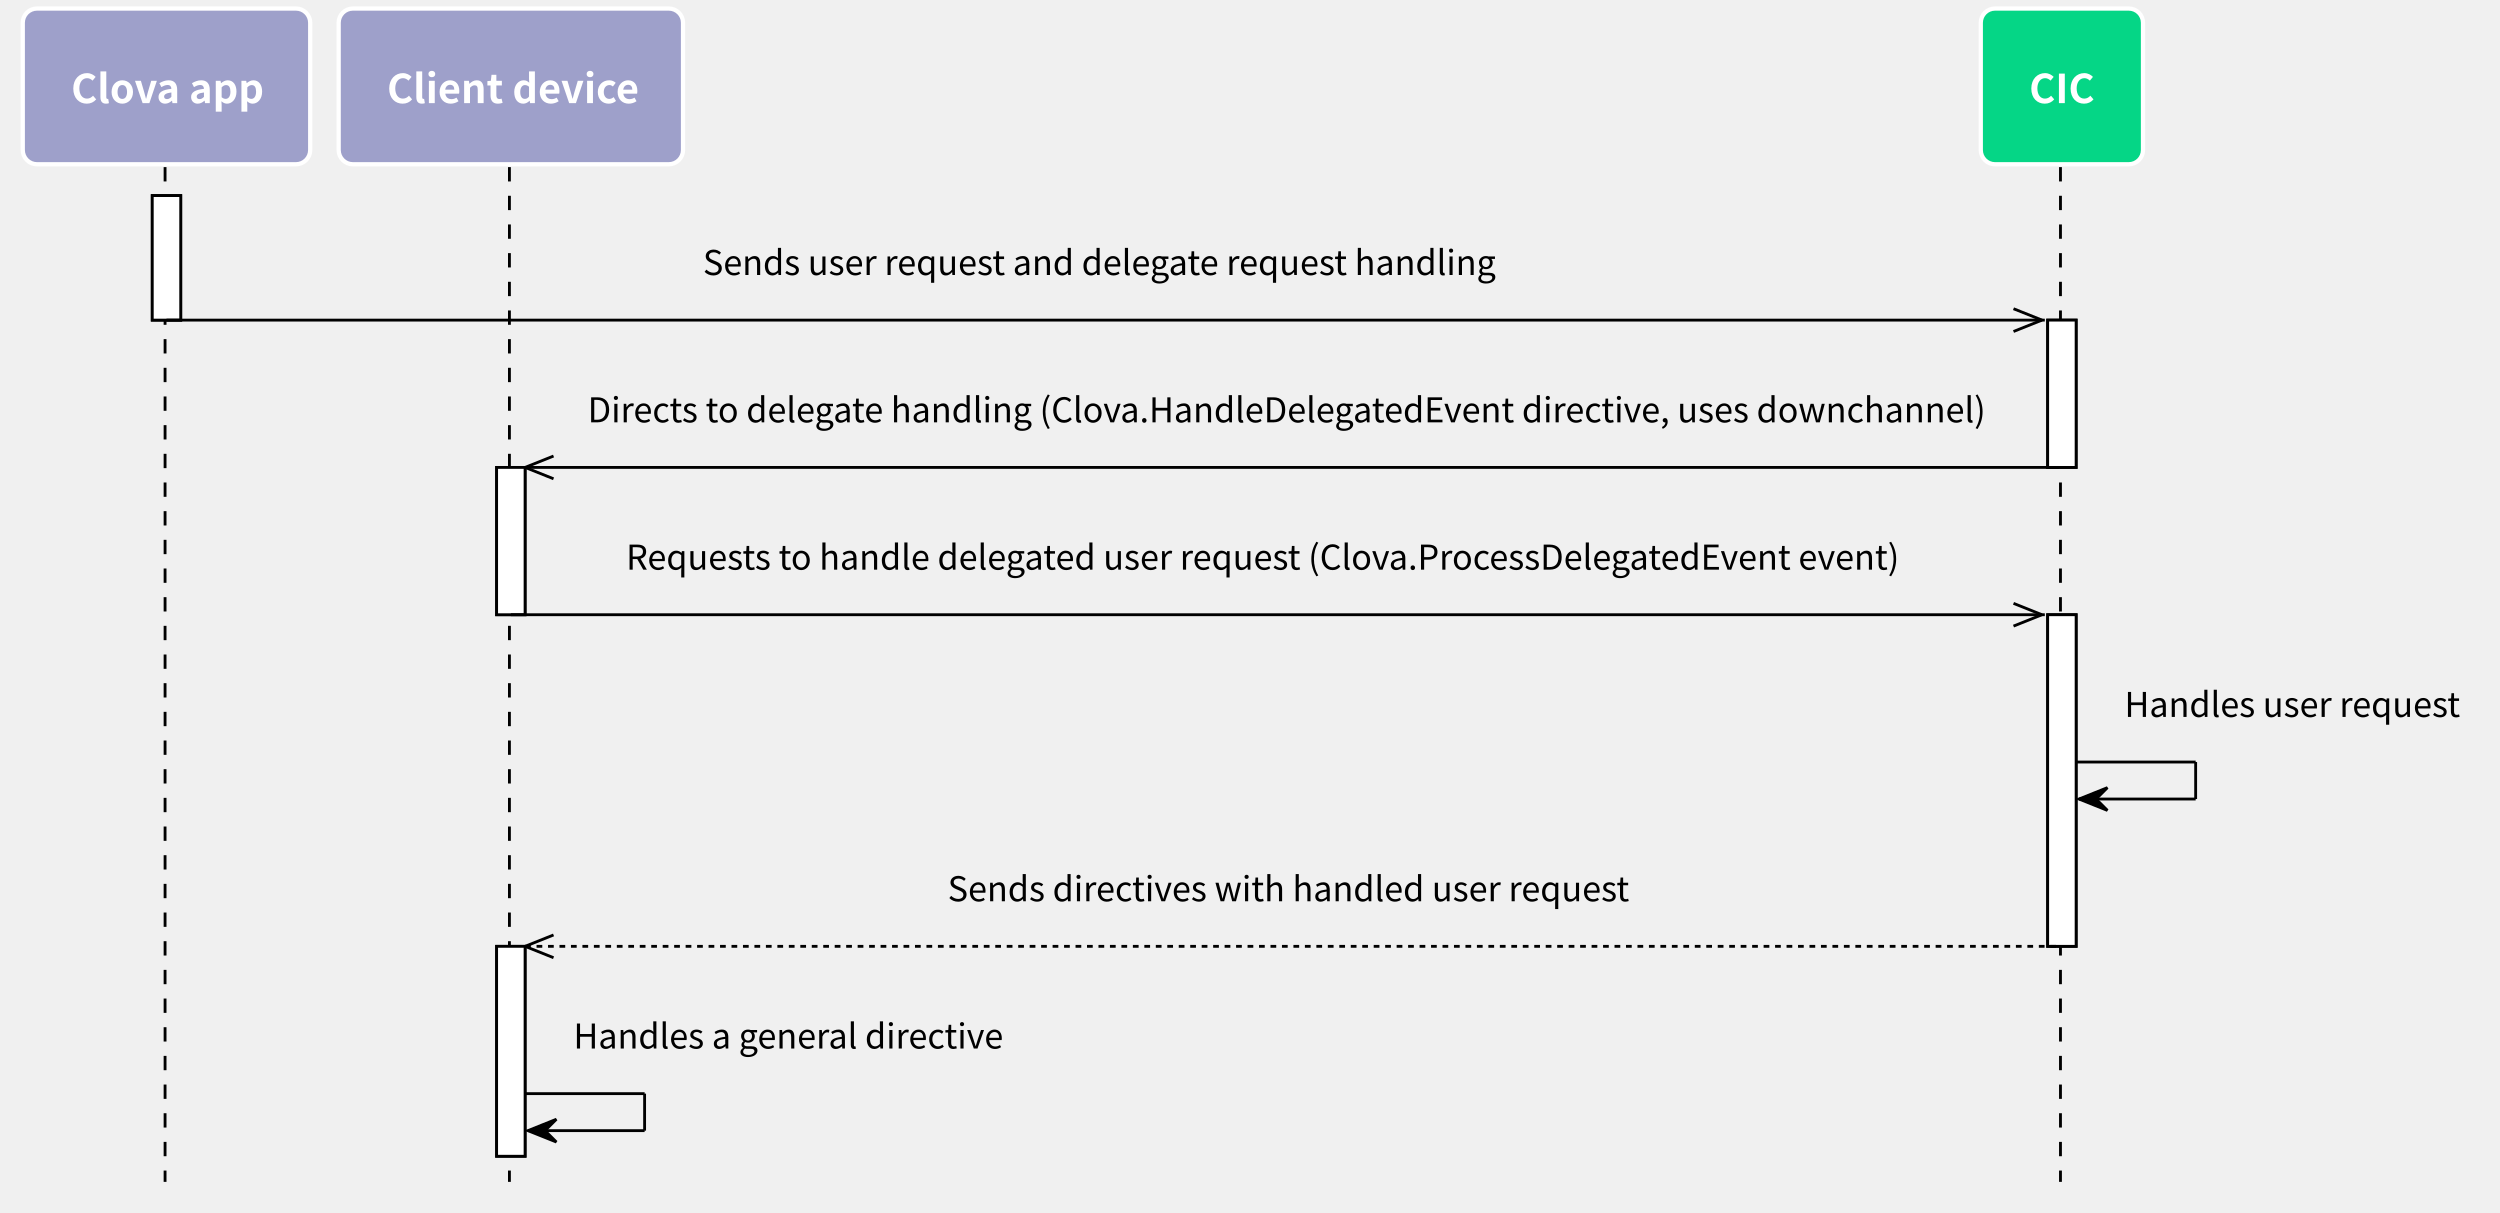
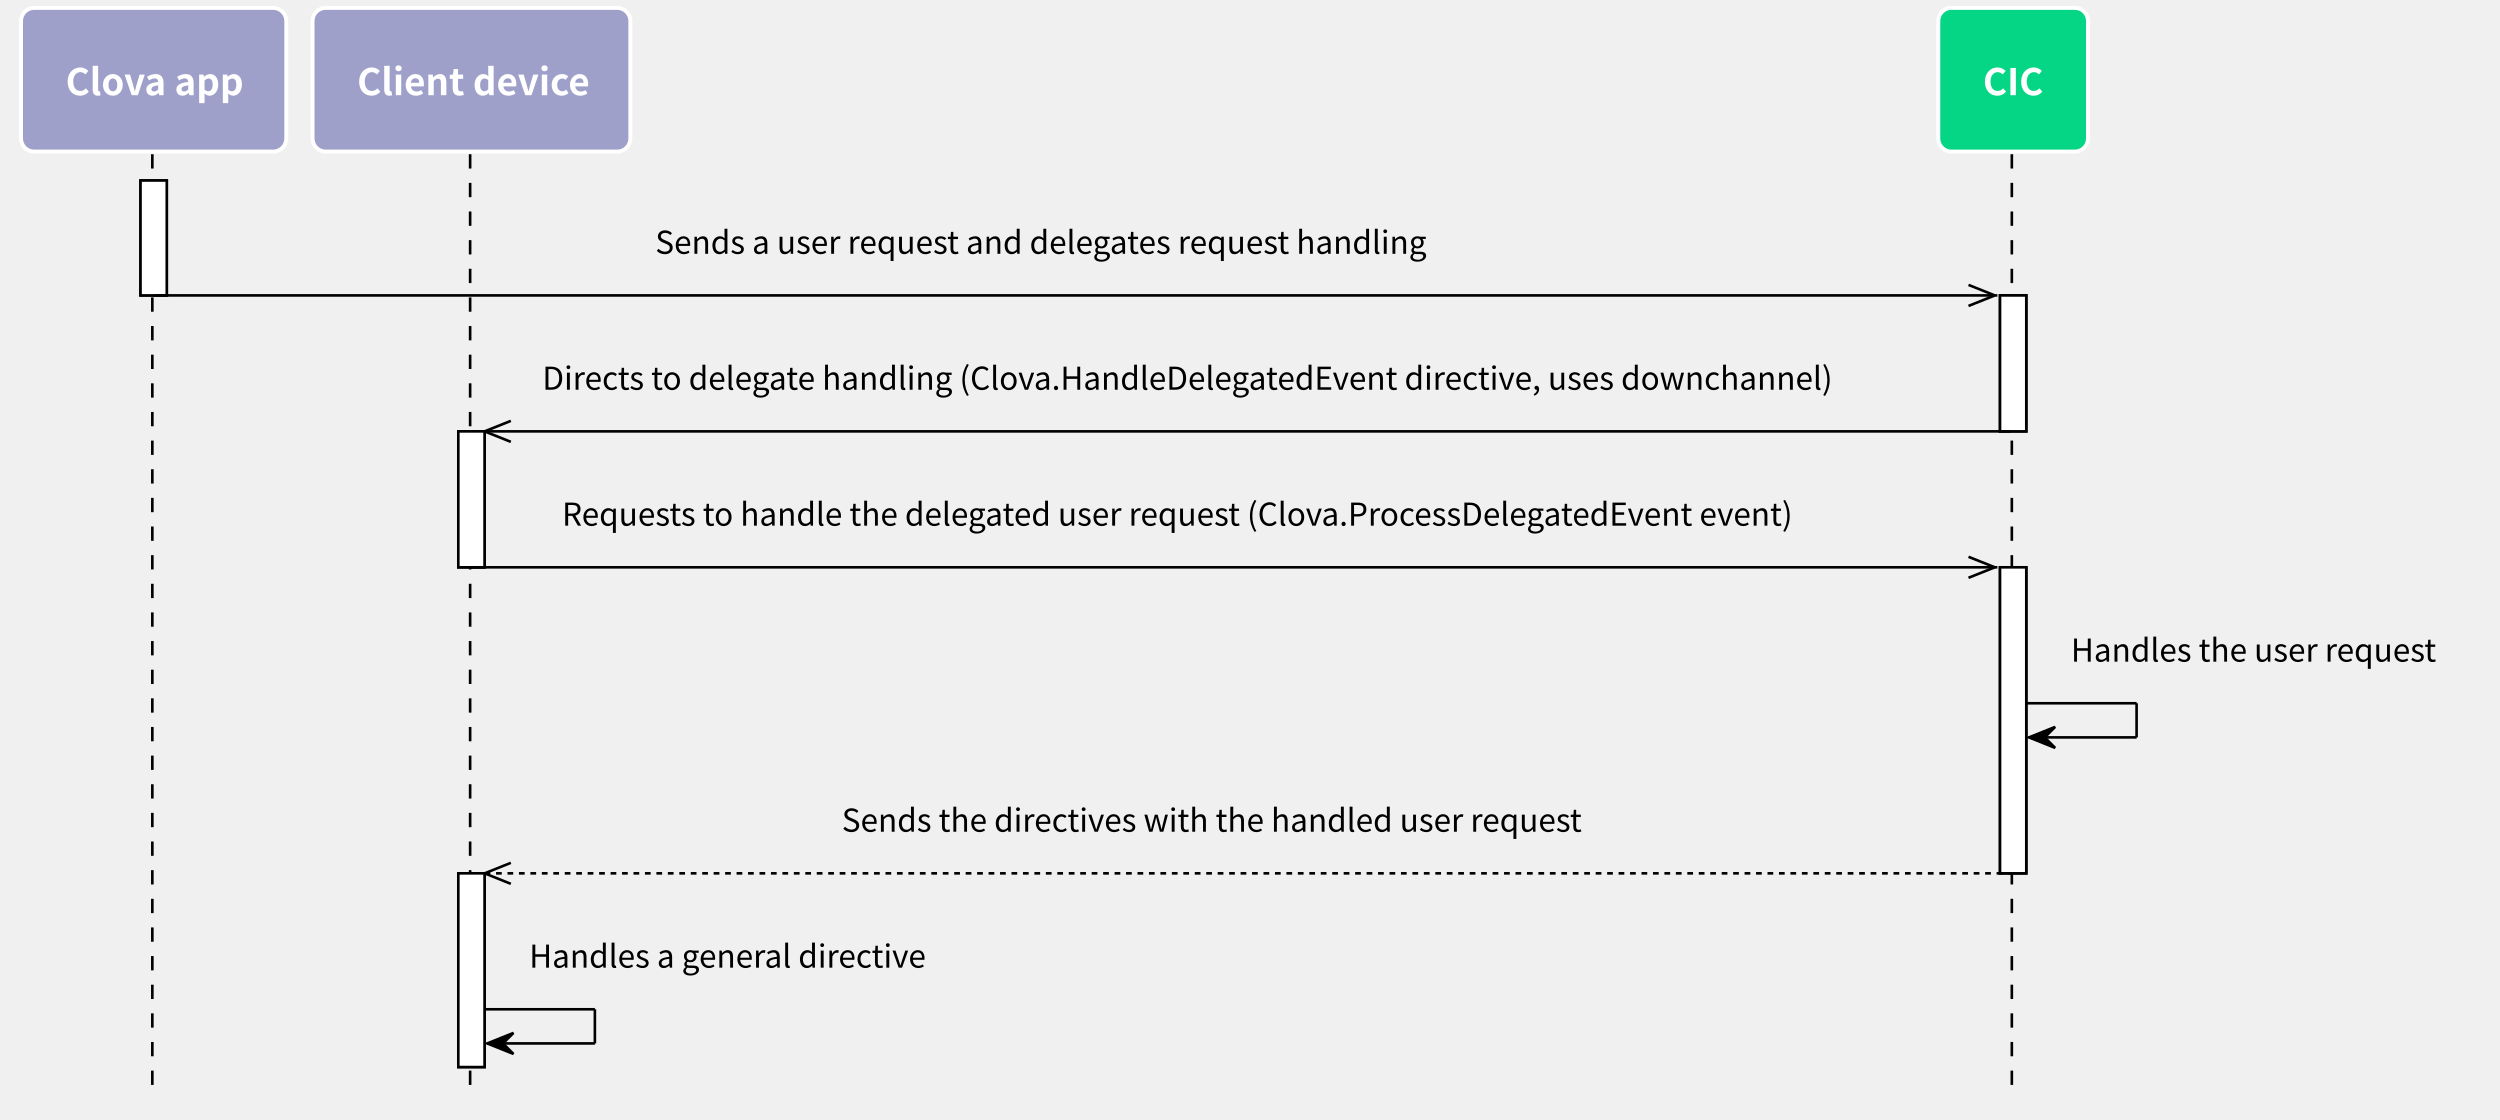
- <svg xmlns="http://www.w3.org/2000/svg" contentScriptType="application/ecmascript" contentStyleType="text/css" height="423.869px" preserveAspectRatio="none" style="width:872px;height:423px;" version="1.1" viewBox="0 0 872 423" width="872.555px" zoomAndPan="magnify">
+ <svg xmlns="http://www.w3.org/2000/svg" contentScriptType="application/ecmascript" contentStyleType="text/css" height="391.621px" preserveAspectRatio="none" style="width:873px;height:391px;" version="1.1" viewBox="0 0 873 391" width="873.121px" zoomAndPan="magnify">
  <defs />
  <g>
-     <rect fill="#FFFFFF" height="43.439" style="stroke: #000000; stroke-width: 0.993;" width="9.927" x="53.108" y="68.216" />
-     <rect fill="#FFFFFF" height="51.38" style="stroke: #000000; stroke-width: 0.993;" width="9.927" x="173.22" y="163.036" />
-     <rect fill="#FFFFFF" height="73.219" style="stroke: #000000; stroke-width: 0.993;" width="9.927" x="173.22" y="330.082" />
-     <rect fill="#FFFFFF" height="51.38" style="stroke: #000000; stroke-width: 0.993;" width="9.927" x="714.225" y="111.655" />
-     <rect fill="#FFFFFF" height="115.666" style="stroke: #000000; stroke-width: 0.993;" width="9.927" x="714.225" y="214.416" />
-     <line style="stroke: #000000; stroke-width: 0.993; stroke-dasharray: 5.0,5.0;" x1="57.575" x2="57.575" y1="58.289" y2="412.235" />
-     <line style="stroke: #000000; stroke-width: 0.993; stroke-dasharray: 5.0,5.0;" x1="177.688" x2="177.688" y1="58.289" y2="412.235" />
-     <line style="stroke: #000000; stroke-width: 0.993; stroke-dasharray: 5.0,5.0;" x1="718.692" x2="718.692" y1="58.289" y2="412.235" />
-     <rect fill="#9EA0CA" height="54.319" rx="4.963" ry="4.963" style="stroke: #FFFFFF; stroke-width: 1.489;" width="100.259" x="7.941" y="2.978" />
-     <text fill="#FFFFFF" font-family="Noto Sans CJK KR" font-size="13.897" font-weight="bold" lengthAdjust="spacingAndGlyphs" textLength="66.509" x="24.817" y="35.974">Clova app</text>
-     <rect fill="#9EA0CA" height="54.319" rx="4.963" ry="4.963" style="stroke: #FFFFFF; stroke-width: 1.489;" width="120.113" x="118.127" y="2.978" />
-     <text fill="#FFFFFF" font-family="Noto Sans CJK KR" font-size="13.897" font-weight="bold" lengthAdjust="spacingAndGlyphs" textLength="86.362" x="135.003" y="35.974">Client device</text>
-     <rect fill="#05D686" height="54.319" rx="4.963" ry="4.963" style="stroke: #FFFFFF; stroke-width: 1.489;" width="56.582" x="690.897" y="2.978" />
-     <text fill="#FFFFFF" font-family="Noto Sans CJK KR" font-size="13.897" font-weight="bold" lengthAdjust="spacingAndGlyphs" textLength="22.831" x="707.772" y="35.974">CIC</text>
-     <rect fill="#FFFFFF" height="43.439" style="stroke: #000000; stroke-width: 0.993;" width="9.927" x="53.108" y="68.216" />
-     <rect fill="#FFFFFF" height="51.38" style="stroke: #000000; stroke-width: 0.993;" width="9.927" x="173.22" y="163.036" />
-     <rect fill="#FFFFFF" height="73.219" style="stroke: #000000; stroke-width: 0.993;" width="9.927" x="173.22" y="330.082" />
-     <rect fill="#FFFFFF" height="51.38" style="stroke: #000000; stroke-width: 0.993;" width="9.927" x="714.225" y="111.655" />
-     <rect fill="#FFFFFF" height="115.666" style="stroke: #000000; stroke-width: 0.993;" width="9.927" x="714.225" y="214.416" />
-     <line style="stroke: #000000; stroke-width: 0.993;" x1="712.239" x2="702.312" y1="111.655" y2="107.685" />
-     <line style="stroke: #000000; stroke-width: 0.993;" x1="712.239" x2="702.312" y1="111.655" y2="115.626" />
-     <line style="stroke: #000000; stroke-width: 0.993;" x1="58.071" x2="713.232" y1="111.655" y2="111.655" />
-     <text fill="#000000" font-family="Noto Sans CJK KR" font-size="11.912" lengthAdjust="spacingAndGlyphs" textLength="281.918" x="245.189" y="95.931">Sends user request and delegate request handling</text>
-     <line style="stroke: #000000; stroke-width: 0.993;" x1="183.147" x2="193.074" y1="163.036" y2="159.065" />
-     <line style="stroke: #000000; stroke-width: 0.993;" x1="183.147" x2="193.074" y1="163.036" y2="167.006" />
-     <line style="stroke: #000000; stroke-width: 0.993;" x1="183.147" x2="718.195" y1="163.036" y2="163.036" />
-     <text fill="#000000" font-family="Noto Sans CJK KR" font-size="11.912" lengthAdjust="spacingAndGlyphs" textLength="492.363" x="204.986" y="147.312">Directs to delegate handling (Clova.HandleDelegatedEvent directive, uses downchannel)</text>
-     <line style="stroke: #000000; stroke-width: 0.993;" x1="712.239" x2="702.312" y1="214.416" y2="210.446" />
-     <line style="stroke: #000000; stroke-width: 0.993;" x1="712.239" x2="702.312" y1="214.416" y2="218.387" />
-     <line style="stroke: #000000; stroke-width: 0.993;" x1="178.184" x2="713.232" y1="214.416" y2="214.416" />
-     <text fill="#000000" font-family="Noto Sans CJK KR" font-size="11.912" lengthAdjust="spacingAndGlyphs" textLength="455.635" x="218.387" y="198.692">Requests to handle delegated user request (Clova.ProcessDelegatedEvent event)</text>
-     <line style="stroke: #000000; stroke-width: 0.993;" x1="724.151" x2="765.843" y1="265.797" y2="265.797" />
-     <line style="stroke: #000000; stroke-width: 0.993;" x1="765.843" x2="765.843" y1="265.797" y2="278.701" />
-     <line style="stroke: #000000; stroke-width: 0.993;" x1="725.144" x2="765.843" y1="278.701" y2="278.701" />
-     <polygon fill="#000000" points="735.071,274.731,725.144,278.701,735.071,282.672,731.1,278.701" style="stroke: #000000; stroke-width: 0.993;" />
-     <text fill="#000000" font-family="Noto Sans CJK KR" font-size="11.912" lengthAdjust="spacingAndGlyphs" textLength="120.113" x="741.027" y="250.073">Handles user request</text>
-     <line style="stroke: #000000; stroke-width: 0.993;" x1="183.147" x2="193.074" y1="330.082" y2="326.111" />
-     <line style="stroke: #000000; stroke-width: 0.993;" x1="183.147" x2="193.074" y1="330.082" y2="334.053" />
-     <line style="stroke: #000000; stroke-width: 0.993; stroke-dasharray: 2.0,2.0;" x1="183.147" x2="718.195" y1="330.082" y2="330.082" />
-     <text fill="#000000" font-family="Noto Sans CJK KR" font-size="11.912" lengthAdjust="spacingAndGlyphs" textLength="241.218" x="330.558" y="314.358">Sends directives with handled user request</text>
-     <line style="stroke: #000000; stroke-width: 0.993;" x1="183.147" x2="224.839" y1="381.462" y2="381.462" />
-     <line style="stroke: #000000; stroke-width: 0.993;" x1="224.839" x2="224.839" y1="381.462" y2="394.367" />
-     <line style="stroke: #000000; stroke-width: 0.993;" x1="184.14" x2="224.839" y1="394.367" y2="394.367" />
-     <polygon fill="#000000" points="194.067,390.396,184.14,394.367,194.067,398.338,190.096,394.367" style="stroke: #000000; stroke-width: 0.993;" />
-     <text fill="#000000" font-family="Noto Sans CJK KR" font-size="11.912" lengthAdjust="spacingAndGlyphs" textLength="152.871" x="200.023" y="365.738">Handles a general directive</text>
+     <rect fill="#FFFFFF" height="40.134" style="stroke: #000000; stroke-width: 0.917;" width="9.171" x="49.067" y="63.026" />
+     <rect fill="#FFFFFF" height="47.471" style="stroke: #000000; stroke-width: 0.917;" width="9.171" x="160.042" y="150.632" />
+     <rect fill="#FFFFFF" height="67.649" style="stroke: #000000; stroke-width: 0.917;" width="9.171" x="160.042" y="304.969" />
+     <rect fill="#FFFFFF" height="47.471" style="stroke: #000000; stroke-width: 0.917;" width="9.171" x="698.405" y="103.16" />
+     <rect fill="#FFFFFF" height="106.866" style="stroke: #000000; stroke-width: 0.917;" width="9.171" x="698.405" y="198.103" />
+     <line style="stroke: #000000; stroke-width: 0.917; stroke-dasharray: 5.0,5.0;" x1="53.194" x2="53.194" y1="53.855" y2="380.872" />
+     <line style="stroke: #000000; stroke-width: 0.917; stroke-dasharray: 5.0,5.0;" x1="164.169" x2="164.169" y1="53.855" y2="380.872" />
+     <line style="stroke: #000000; stroke-width: 0.917; stroke-dasharray: 5.0,5.0;" x1="702.533" x2="702.533" y1="53.855" y2="380.872" />
+     <rect fill="#9EA0CA" height="50.186" rx="4.586" ry="4.586" style="stroke: #FFFFFF; stroke-width: 1.376;" width="92.632" x="7.337" y="2.751" />
+     <text fill="#FFFFFF" font-family="Noto Sans CJK KR" font-size="12.84" font-weight="bold" lengthAdjust="spacingAndGlyphs" textLength="61.449" x="22.929" y="33.237">Clova app</text>
+     <rect fill="#9EA0CA" height="50.186" rx="4.586" ry="4.586" style="stroke: #FFFFFF; stroke-width: 1.376;" width="110.975" x="109.14" y="2.751" />
+     <text fill="#FFFFFF" font-family="Noto Sans CJK KR" font-size="12.84" font-weight="bold" lengthAdjust="spacingAndGlyphs" textLength="79.792" x="124.732" y="33.237">Client device</text>
+     <rect fill="#05D686" height="50.186" rx="4.586" ry="4.586" style="stroke: #FFFFFF; stroke-width: 1.376;" width="52.277" x="676.852" y="2.751" />
+     <text fill="#FFFFFF" font-family="Noto Sans CJK KR" font-size="12.84" font-weight="bold" lengthAdjust="spacingAndGlyphs" textLength="21.094" x="692.444" y="33.237">CIC</text>
+     <rect fill="#FFFFFF" height="40.134" style="stroke: #000000; stroke-width: 0.917;" width="9.171" x="49.067" y="63.026" />
+     <rect fill="#FFFFFF" height="47.471" style="stroke: #000000; stroke-width: 0.917;" width="9.171" x="160.042" y="150.632" />
+     <rect fill="#FFFFFF" height="67.649" style="stroke: #000000; stroke-width: 0.917;" width="9.171" x="160.042" y="304.969" />
+     <rect fill="#FFFFFF" height="47.471" style="stroke: #000000; stroke-width: 0.917;" width="9.171" x="698.405" y="103.16" />
+     <rect fill="#FFFFFF" height="106.866" style="stroke: #000000; stroke-width: 0.917;" width="9.171" x="698.405" y="198.103" />
+     <line style="stroke: #000000; stroke-width: 0.917;" x1="696.571" x2="687.4" y1="103.16" y2="99.492" />
+     <line style="stroke: #000000; stroke-width: 0.917;" x1="696.571" x2="687.4" y1="103.16" y2="106.829" />
+     <line style="stroke: #000000; stroke-width: 0.917;" x1="53.653" x2="697.488" y1="103.16" y2="103.16" />
+     <text fill="#000000" font-family="Noto Sans CJK KR" font-size="11.006" lengthAdjust="spacingAndGlyphs" textLength="294.403" x="228.827" y="88.633">Sends a user request and delegates request handling</text>
+     <line style="stroke: #000000; stroke-width: 0.917;" x1="169.213" x2="178.385" y1="150.632" y2="146.963" />
+     <line style="stroke: #000000; stroke-width: 0.917;" x1="169.213" x2="178.385" y1="150.632" y2="154.3" />
+     <line style="stroke: #000000; stroke-width: 0.917;" x1="169.213" x2="702.074" y1="150.632" y2="150.632" />
+     <text fill="#000000" font-family="Noto Sans CJK KR" font-size="11.006" lengthAdjust="spacingAndGlyphs" textLength="493.424" x="189.39" y="136.104">Directs to delegate handling (Clova.HandleDelegatedEvent directive, uses downchannel)</text>
+     <line style="stroke: #000000; stroke-width: 0.917;" x1="696.571" x2="687.4" y1="198.103" y2="194.435" />
+     <line style="stroke: #000000; stroke-width: 0.917;" x1="696.571" x2="687.4" y1="198.103" y2="201.772" />
+     <line style="stroke: #000000; stroke-width: 0.917;" x1="164.627" x2="697.488" y1="198.103" y2="198.103" />
+     <text fill="#000000" font-family="Noto Sans CJK KR" font-size="11.006" lengthAdjust="spacingAndGlyphs" textLength="470.495" x="196.269" y="183.576">Requests to handle the delegated user request (Clova.ProcessDelegatedEvent event)</text>
+     <line style="stroke: #000000; stroke-width: 0.917;" x1="707.577" x2="746.097" y1="245.575" y2="245.575" />
+     <line style="stroke: #000000; stroke-width: 0.917;" x1="746.097" x2="746.097" y1="245.575" y2="257.497" />
+     <line style="stroke: #000000; stroke-width: 0.917;" x1="708.494" x2="746.097" y1="257.497" y2="257.497" />
+     <polygon fill="#000000" points="717.665,253.829,708.494,257.497,717.665,261.166,713.997,257.497" style="stroke: #000000; stroke-width: 0.917;" />
+     <text fill="#000000" font-family="Noto Sans CJK KR" font-size="11.006" lengthAdjust="spacingAndGlyphs" textLength="139.406" x="723.168" y="231.047">Handles the user request</text>
+     <line style="stroke: #000000; stroke-width: 0.917;" x1="169.213" x2="178.385" y1="304.969" y2="301.3" />
+     <line style="stroke: #000000; stroke-width: 0.917;" x1="169.213" x2="178.385" y1="304.969" y2="308.637" />
+     <line style="stroke: #000000; stroke-width: 0.917; stroke-dasharray: 2.0,2.0;" x1="169.213" x2="702.074" y1="304.969" y2="304.969" />
+     <text fill="#000000" font-family="Noto Sans CJK KR" font-size="11.006" lengthAdjust="spacingAndGlyphs" textLength="284.315" x="293.945" y="290.441">Sends the directives with the handled user request</text>
+     <line style="stroke: #000000; stroke-width: 0.917;" x1="169.213" x2="207.733" y1="352.44" y2="352.44" />
+     <line style="stroke: #000000; stroke-width: 0.917;" x1="207.733" x2="207.733" y1="352.44" y2="364.363" />
+     <line style="stroke: #000000; stroke-width: 0.917;" x1="170.13" x2="207.733" y1="364.363" y2="364.363" />
+     <polygon fill="#000000" points="179.302,360.695,170.13,364.363,179.302,368.032,175.633,364.363" style="stroke: #000000; stroke-width: 0.917;" />
+     <text fill="#000000" font-family="Noto Sans CJK KR" font-size="11.006" lengthAdjust="spacingAndGlyphs" textLength="151.329" x="184.805" y="337.913">Handles a general directive</text>
  </g>
</svg>
